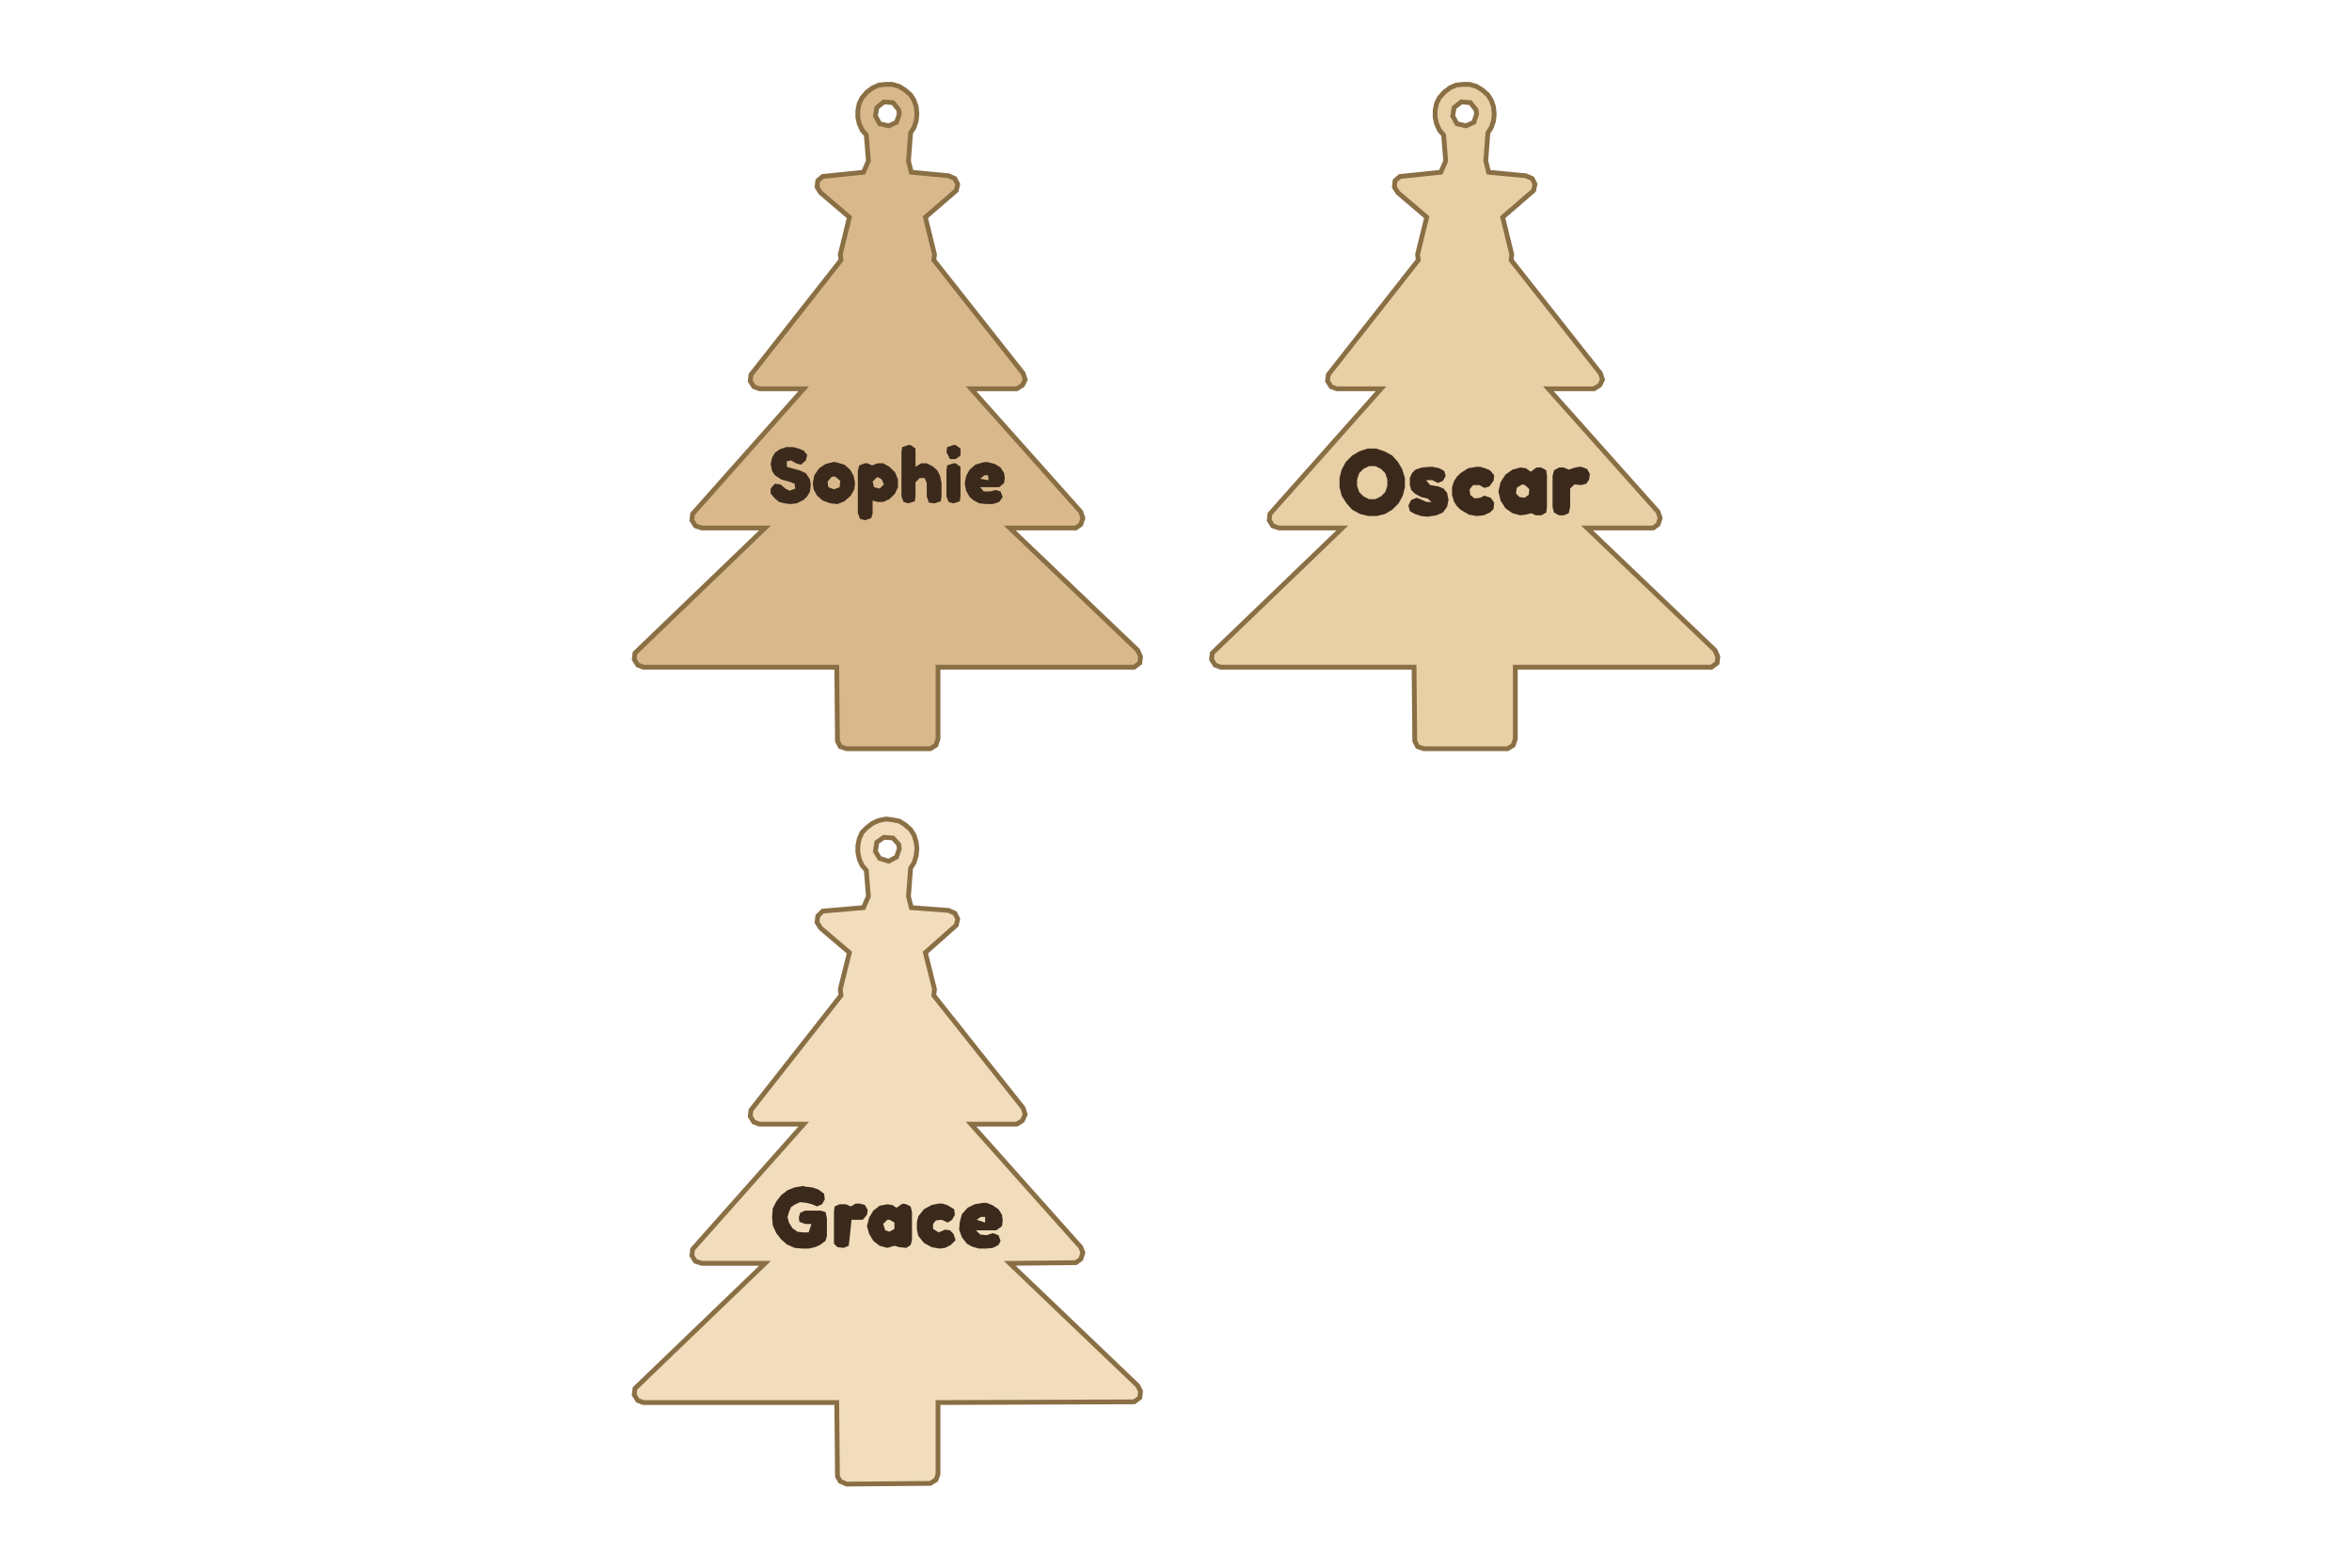
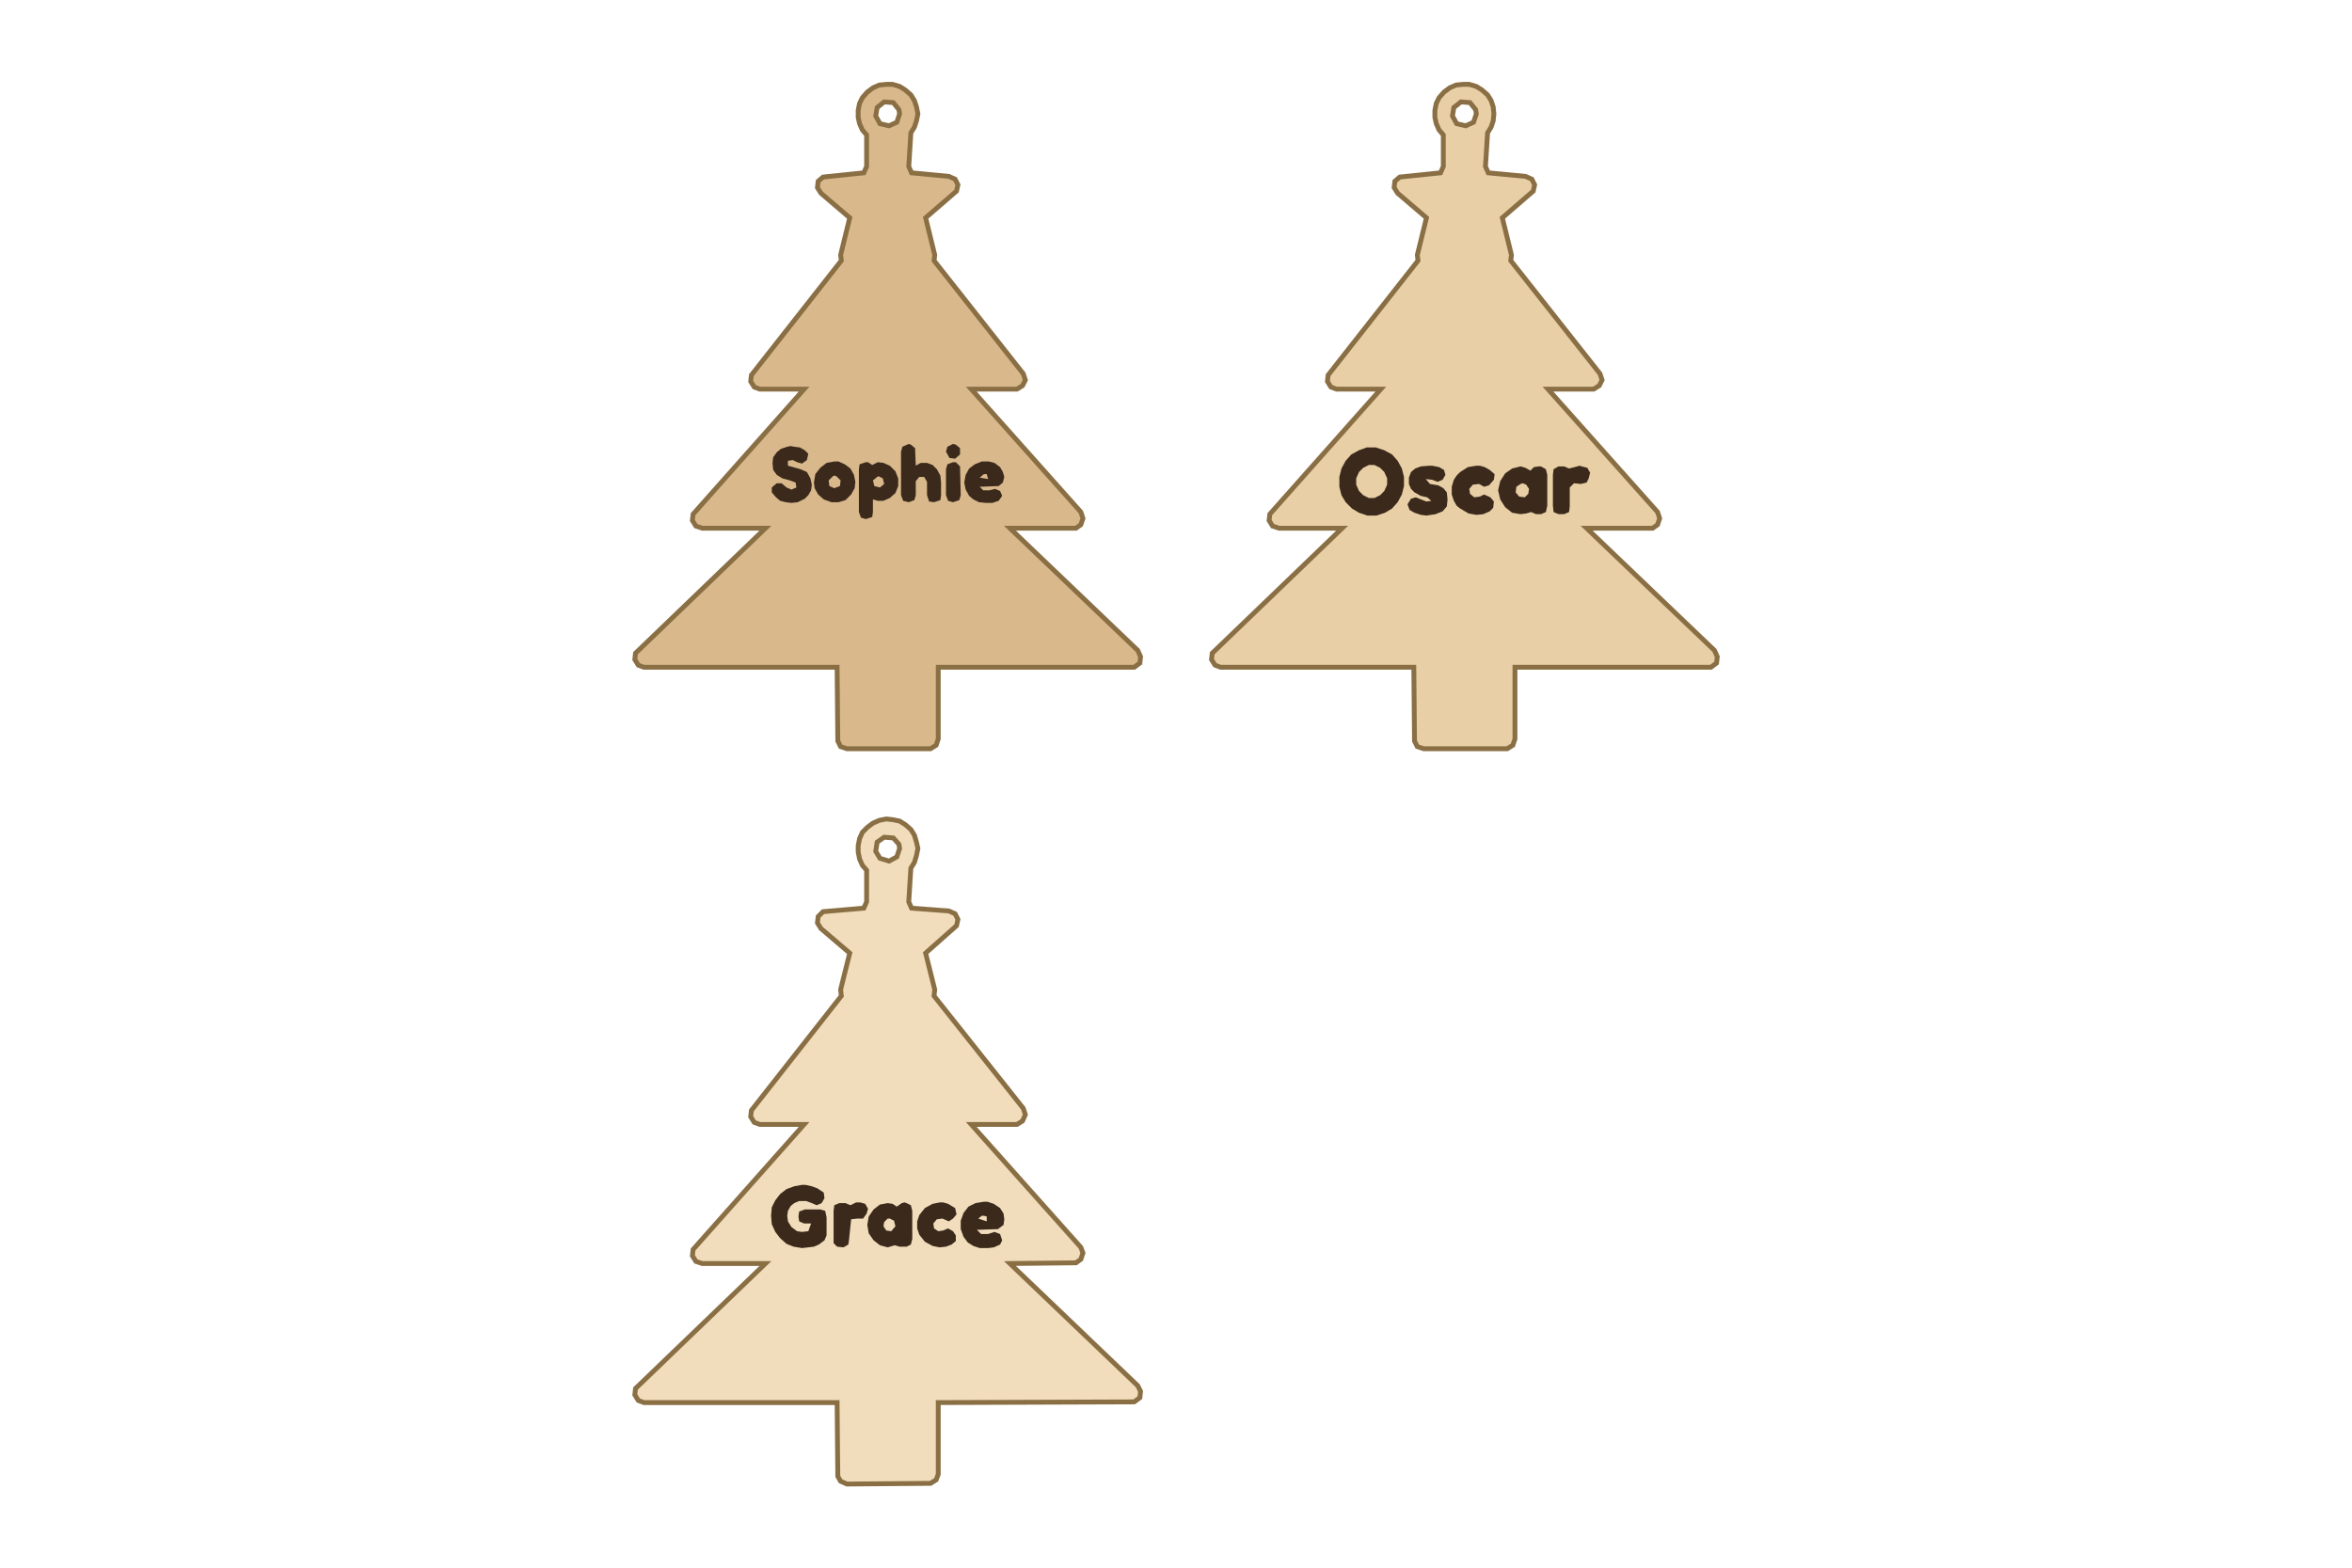
- <svg xmlns="http://www.w3.org/2000/svg" width="300" height="200" viewBox="-13 -20.1 178.09 222.99">
-   <path fill="#D9B98C" fill-rule="evenodd" stroke="#8A6F45" stroke-width=".68" d="m35.7-8.1 1 .3.8.5.8.7.5.8.3.9.1 1-.1 1-.3.9-.5.8-.3 4 .4 1.6 5.3.5.9.4.4.8-.2.9-4.4 3.8 1.3 5.3-.1.8L54.3 33l.3.9-.4.8-.8.5h-6.5l15.6 17.5.3.9-.3.9-.7.5h-9.4l18.2 17.4.4.9-.1.9-.8.6H42.2V85l-.3.9-.8.5H29.2l-.9-.3-.4-.8-.1-10.5H.3l-.8-.3-.5-.8.1-.9L17.6 55h-9l-.9-.3-.5-.8.1-.9 15.8-17.8h-6.3l-.8-.3-.5-.8.1-.9 12.8-16.3-.1-.8 1.3-5.3-4.1-3.5-.5-.8.1-.9.7-.6 5.8-.6.7-1.6L32-.9l-.6-.7-.4-.9-.2-.9v-1l.2-1 .4-.8.7-.8.8-.6.9-.4 1-.1Zm.9 3.6-.8-1-1.3-.1-1 .8-.2 1.2.6 1.1 1.3.3 1.1-.5.4-1.2Z" />
-   <path fill="#3B2A1C" fill-rule="evenodd" d="m32.2 45.8.6.3.8-.3h.8l.9.5.8.8.4 1v1.1l-.4.9-.8.8-.9.4h-.8l-.7-.2v1.8l-.2.7-.9.3-.7-.2-.3-.8v-6.1l.2-.7.8-.3Zm1.3 2-.6.6.2.8.8.2.6-.6-.3-.7-.5-.3Zm16-2.1.8.2.8.5.5.8.1.7-.1.7-.7.6h-2.7l.5.6h.9l.8-.2.7.2.3.8-.5.7-.9.3h-.9l-1-.1-.8-.4-.6-.5-.5-.9-.2-1 .2-1.1.5-.9.8-.7 1-.3.6-.1Zm-.7 1.8-.6.5 1.2.2-.1-.7h-.2Zm-27.2-4 .8.2.7.3.5.6-.2.8-.7.6-.7-.2-.7-.4-.6.1v.8l1.1.3.7.2.9.4.6.9.1.8-.1.9-.4.7-.5.5-1 .5-.9.1-.8-.1-.8-.2-.6-.5-.6-.7v-.7l.6-.7.8.1.7.6.6.3.8-.3-.1-.7-.8-.3-1.1-.3-.9-.6-.4-.6-.2-1 .2-.9.4-.7.7-.5.9-.3h.5Zm6.3 2.2 1 .3.8.7.5.9.2 1-.1.9-.5.9-.9.8-1 .4-1-.1-1.1-.4-.8-.7-.5-.9-.1-.9.2-1.1.7-1 .9-.6 1.2-.3Zm-.8 2-.6.7.1.8.8.3.8-.3.1-.9-.7-.6h-.2Zm11.2-4.5.7.5v2.6l.8-.5h.8l.8.4.7.6.4.8.2 1v1.9l-.1.7-.9.3-.8-.1-.3-.9v-1.9l-.3-.7h-.7l-.6.6v2l-.1.7-.9.3-.7-.2-.3-.8v-6.3l.1-.7.9-.3Zm6.4 2.6.7.5v4.2l-.1.7-.9.3-.7-.2-.3-.8v-3.7l.1-.7.9-.3Zm0-2.6.7.5v1l-.7.5h-.8l-.5-1 .1-.7.9-.3Z" />
-   <path fill="#E8CFA6" fill-rule="evenodd" stroke="#8A6F45" stroke-width=".68" d="m117.8-8.1 1 .3.8.5.8.7.5.8.3.9.1 1-.1 1-.3.9-.5.8-.3 4 .4 1.6 5.3.5.9.4.4.8-.2.9-4.4 3.8 1.3 5.3-.1.8L136.4 33l.3.9-.4.8-.8.5H129l15.6 17.5.3.9-.3.9-.7.5h-9.4l18.2 17.4.4.9-.1.9-.8.6h-27.9V85l-.3.9-.8.5h-11.9l-.9-.3-.4-.8-.1-10.5H82.4l-.8-.3-.5-.8.1-.9L99.7 55h-9l-.9-.3-.5-.8.1-.9 15.8-17.8h-6.3l-.8-.3-.5-.8.1-.9 12.8-16.3-.1-.8 1.3-5.3-4.1-3.5-.5-.8.1-.9.7-.6 5.8-.6.7-1.6-.3-3.7-.6-.7-.4-.9-.2-.9v-1l.2-1 .4-.8.7-.8.8-.6.9-.4 1-.1Zm.9 3.6-.8-1-1.3-.1-1 .8-.2 1.2.6 1.1 1.3.3 1.1-.5.4-1.2Z" />
-   <path fill="#3B2A1C" fill-rule="evenodd" d="m104.5 43.7 1.2.4 1.1.6.8.9.6 1 .4 1.3v1.3l-.3 1.2-.6 1.1-.9.9-1 .6-1.2.3h-1.2l-1.2-.3-1.1-.6-.8-.9-.7-1.1-.3-1.2v-1.3l.3-1.2.6-1.1.9-.9 1-.6 1.2-.4h.6Zm-1 2.5-.8.4-.6.6-.3.9v.9l.3.9.6.6.8.4h.9l.8-.4.6-.6.3-.9v-.9l-.3-.9-.6-.6-.8-.4h-.5Zm9 .1 1 .2.7.4.2.7-.4.7-.7.3-.8-.4h-.9l.6.7 1.2.2.7.3.5.6.2 1-.2 1-.6.8-.9.4-1.3.2-.9-.1-.9-.3-.7-.4-.2-.8.4-.8.8-.3.7.3.7.3h.7l-.6-.5-.9-.2-.9-.5-.5-.5-.2-.7v-1l.3-.7.5-.5.9-.3 1.1-.1Zm6.8 0 .7.2.7.3.6.7-.1.8-.6.8-.7.2-.7-.4h-.9l-.5.6.1.8.6.5.8-.1.6-.3.9.3.5.7-.1.9-.5.5-.9.4-1 .1-1.1-.2-1.2-.7-.5-.5-.4-.6-.3-1v-1.1l.3-.9.4-.6.5-.5 1.1-.7 1.2-.2Zm14.4 0 .8.3.4.7-.1.8-.4.6-.7.2-1-.1-.6.6V52l-.2.9-.7.3h-.7l-.7-.4-.2-.8v-4.4l.2-.8.7-.4h.7l.7.3.9-.3.6-.1Zm-5.7.1.7.4.1.8V52l-.1.8-.7.4h-.8l-.6-.3-.8.2-.8.1-1.1-.3-1-.7-.7-1.1-.3-1.3.3-1.3.7-1.1 1-.7 1.1-.3.8.1.7.5.8-.6h.3Zm-2.9 2.5-.6.4-.1.8.5.5.7.1.6-.4.1-.8-.5-.5-.4-.2Z" />
-   <path fill="#F1DDBB" fill-rule="evenodd" stroke="#8A6F45" stroke-width=".68" d="m35.7 96.5 1 .2.8.5.8.7.5.8.3 1 .1.9-.1 1-.3 1-.5.8-.3 4 .4 1.6 5.3.4.9.4.4.8-.2.9-4.4 3.9 1.3 5.2-.1.9 12.7 16 .3.9-.4.9-.8.5h-6.5l15.6 17.5.3.8-.3.9-.7.5-9.4.1L70.6 177l.4.8-.1.9-.8.6-27.9.1v10.2l-.3.8-.8.5-11.9.1-.9-.4-.4-.7-.1-10.5H.3l-.8-.3-.5-.8.1-.9 18.5-17.8h-9l-.9-.3-.5-.8.1-.9 15.8-17.8h-6.3l-.8-.3-.5-.8.1-.9 12.8-16.3-.1-.9 1.3-5.2-4.1-3.5-.5-.8.1-.9.7-.7 5.8-.5.7-1.6-.3-3.7-.6-.7-.4-.9-.2-1v-.9l.2-1 .4-.9.7-.7.8-.6.9-.4 1-.2Zm.9 3.5-.8-.9-1.3-.1-1 .7-.2 1.3.6 1 1.3.4 1.1-.6.4-1.2Z" />
-   <path fill="#3B2A1C" fill-rule="evenodd" d="m49.1 151 .8.3.9.6.5.8.1.8-.1.8-.8.6h-2.9l.6.6.9.1.9-.3.8.3.3.8-.3.6-.8.4-.9.1H48l-1-.3-.7-.4-.7-.9-.4-1.1.1-1.1.3-1.1.8-.9 1-.5 1.2-.2Zm-.8 2-.6.4 1.2.4v-.8h-.3Zm-24.9-4.3.9.1.9.3.8.6.1.8-.4.7-.7.3-.7-.3-.8-.2-.9-.1-.7.3-.6.4-.3.7-.2.7.2.8.5.8.7.5.8.1h.8l.4-1.2h-.9l-.8-.3-.1-.6.2-.7.7-.3h2.2l.7.2.2.9v2.5l-.2.7-.8.6-.7.3-.9.2h-.9l-1.1-.1-1.1-.5-.8-.7-.7-.9-.5-1.1-.1-1.2.1-1.2.5-1 .7-.9.9-.7 1-.4 1.2-.2Zm19.4 2.4.7.2 1 .6.1.8-.4.7-.6.4-.9-.4-.8.1-.4.5v.7l.8.5.9-.4.7.1.5.5.3.9-.7.7-.8.4-.8.1-1.1-.2-1.1-.6-.8-1-.2-.9v-1.1l.2-.8.8-1 1.1-.6 1-.2Zm-11.7 0 .7.2.4.7-.1.7-.6.7h-1.6l-.3 2.9-.1.8-.7.3-.9-.1-.5-.5v-4.5l.1-.8.7-.3h.9l.7.3.7-.4h.3Zm6.6.1.6.3.2.8v4l-.2.7-.6.4-1-.1-.7-.2-1 .3-1.1-.3-.9-.7-.6-1-.3-1.1.3-1.2.6-1 .9-.7 1.1-.2.7.1.6.4.7-.5.3-.1Zm-2.7 2.2-.6.6.3.9.6.2.7-.4v-.9l-.7-.4Z" />
+ <svg xmlns="http://www.w3.org/2000/svg" width="300" height="200" viewBox="-13.01 -20.21 178.11 223.22">
+   <path fill="#D9B98C" fill-rule="evenodd" stroke="#8A6F45" stroke-width=".69" d="m35.7-8.2 1 .3.8.5.8.7.5.8.3.9.2 1-.2 1-.3.9-.5.8-.3 4.8.4.9 5.3.5.9.4.4.8-.2.9-4.4 3.8 1.3 5.3-.1.8L54.3 33l.3.9-.4.8-.8.5h-6.5l15.6 17.5.3.9-.3.9-.7.5h-9.4l18.2 17.4.4.9-.1.9-.8.6H42.2V85l-.3.9-.8.5H29.2l-.9-.3-.4-.8-.1-10.5H.3l-.8-.3-.5-.8.1-.9L17.6 55h-9l-.9-.3-.5-.8.1-.9 15.8-17.8h-6.3l-.8-.3-.5-.8.1-.9 12.8-16.3-.1-.8 1.3-5.3-4.1-3.5-.5-.8.1-.9.7-.6 5.8-.6.4-.9V-1l-.6-.7-.4-.9-.2-.9v-1l.2-1 .4-.8.7-.8.8-.6.9-.4 1-.1Zm.9 3.6-.8-1-1.3-.1-1 .8-.2 1.2.6 1.1 1.3.3 1.1-.5.4-1.2Z" />
+   <path fill="#3B2A1C" fill-rule="evenodd" d="m32.2 45.6.6.4.8-.4.8.1.9.4.8.8.4 1V49l-.4 1-.8.7-.9.4h-.8l-.7-.2v1.8l-.1.7-.9.3-.7-.2-.3-.8v-6.1l.1-.7.9-.3Zm1.3 2.1-.6.5.2.8.8.2.6-.5-.2-.8-.6-.3Zm15.9-2.2.8.2.8.6.4.7.2.7-.2.8-.6.5-2.7.1.5.5h.9l.8-.2.7.3.3.7-.5.7-.9.3H49l-1-.1-.8-.4-.6-.5-.5-.9-.2-1 .2-1.1.5-.9.8-.6 1-.4h.6Zm-.7 1.8-.6.5 1.2.2-.2-.7H49Zm-27-3.9.8.1.7.4.5.5-.2.9-.7.5-.7-.2-.6-.3-.7.1v.7l1.1.3.7.2.9.4.5.9.2.9-.1.8-.4.7-.5.5-1 .5-.9.1-.8-.1-.8-.2-.6-.5-.6-.7v-.7l.7-.6h.7l.7.6.7.3.7-.3-.1-.7-.8-.3-1.1-.3-.8-.5-.5-.7-.1-1 .1-.8.5-.7.6-.5.9-.3.5-.1Zm6.3 2.1.9.4.8.6.5.9.2 1-.1.9-.5.9-.8.8-1 .3h-1l-1.1-.4-.8-.7-.5-.9-.1-.8.2-1.2.7-.9.9-.7 1.1-.2Zm-.8 2.1-.6.6.1.8.7.3.8-.3.1-.8-.6-.6-.3-.1Zm11.1-4.5.6.5.1 2.5.7-.4h.9l.8.3.6.6.5.9.1 1v1.8l-.1.7-.9.3-.7-.1-.3-.9v-1.9l-.4-.7h-.7l-.5.6v2l-.2.7-.8.3-.8-.2-.3-.8v-6.2l.2-.7.9-.4Zm6.4 2.5.6.6.1 4.1-.2.7-.9.3-.7-.2-.3-.8v-3.7l.2-.7.8-.3Zm0-2.5.6.5v.9l-.7.6-.8-.1-.5-.9.2-.7.8-.4Z" />
+   <path fill="#E8CFA6" fill-rule="evenodd" stroke="#8A6F45" stroke-width=".69" d="m117.8-8.2 1 .3.8.5.8.7.5.8.3.9.1 1-.1 1-.3.9-.5.8-.3 4.8.4.9 5.3.5.9.4.4.8-.2.9-4.4 3.8 1.3 5.3-.1.8L136.4 33l.3.9-.4.8-.8.5H129l15.6 17.5.3.9-.3.9-.7.5h-9.4l18.2 17.4.4.9-.1.9-.8.6h-27.9V85l-.3.9-.8.5h-11.9l-.9-.3-.4-.8-.1-10.5H82.4l-.8-.3-.5-.8.1-.9L99.7 55h-9l-.9-.3-.5-.8.1-.9 15.8-17.8h-6.3l-.8-.3-.5-.8.1-.9 12.8-16.3-.1-.8 1.3-5.3-4.1-3.5-.5-.8.1-.9.7-.6 5.8-.6.4-.9V-1l-.6-.7-.4-.9-.2-.9v-1l.2-1 .4-.8.7-.8.8-.6.9-.4 1-.1Zm.9 3.6-.8-1-1.3-.1-1 .8-.2 1.2.6 1.1 1.3.3 1.1-.5.4-1.2Z" />
+   <path fill="#3B2A1C" fill-rule="evenodd" d="m104.5 43.5 1.2.4 1.1.6.8.9.6 1.1.3 1.2V49l-.3 1.2-.6 1.1-.8.9-1 .6-1.2.4h-1.3l-1.2-.4-1-.6-.9-.9-.6-1-.3-1.2v-1.4l.3-1.2.6-1.1.8-.9 1.1-.6 1.1-.4h.7Zm-1 2.5-.8.4-.6.6-.4.9v.9l.4.9.6.6.8.4h.8l.8-.4.6-.6.4-.9v-.9l-.4-.9-.6-.6-.8-.4h-.4Zm9 .1 1 .2.7.4.2.7-.4.7-.7.3-.8-.3-.9-.1.6.7 1.2.2.7.4.5.6.1 1-.1 1-.6.7-1 .4-1.3.2-.8-.1-.9-.3-.7-.4-.3-.8.5-.8.7-.2.7.3.8.3.7-.1-.6-.5-.9-.2-.9-.5-.5-.5-.3-.7v-.9l.3-.8.6-.5.8-.3 1.2-.1Zm6.8 0 .7.2.7.4.7.6-.1.8-.7.8-.7.2-.7-.4-.9.1-.5.6.1.7.6.5.8-.1.6-.3.9.4.5.6-.1.9-.5.5-.9.4-1 .1-1.1-.2-1.2-.7-.5-.4-.4-.7-.3-.9v-1.1l.3-1 .4-.6.5-.5 1.1-.7 1.2-.2Zm14.5.1.8.2.4.7-.2.8-.3.6-.8.2-1-.1-.6.6v2.7l-.1.8-.7.3h-.8l-.7-.3-.1-.9v-4.4l.1-.8.7-.4h.8l.7.3.8-.2.7-.2Zm-5.8 0 .7.4.2.8v4.4l-.2.9-.7.3h-.7l-.7-.3-.7.2-.8.1-1.2-.2-1-.8-.7-1.1-.3-1.3.3-1.3.7-1.1 1-.7 1.2-.3.7.2.7.4.5-.5.7-.1Zm-2.9 2.5-.6.4-.1.8.5.6.8.1.5-.5.1-.7-.4-.6-.5-.2Z" />
+   <path fill="#F1DDBB" fill-rule="evenodd" stroke="#8A6F45" stroke-width=".69" d="m35.7 96.5 1 .2.8.5.8.7.5.8.3 1 .2.9-.2 1-.3 1-.5.8-.3 4.8.4.9 5.3.4.9.4.4.8-.2.9-4.4 3.9 1.3 5.2-.1.9 12.7 16 .3.9-.4.9-.8.5h-6.5l15.6 17.5.3.8-.3.9-.7.5-9.4.1 18.2 17.4.4.8-.1.9-.8.6-27.9.1v10.2l-.3.8-.8.5-11.9.1-.9-.4-.4-.7-.1-10.5H.3l-.8-.3-.5-.8.1-.9 18.5-17.8h-9l-.9-.3-.5-.8.1-.9 15.8-17.8h-6.3l-.8-.3-.5-.8.1-.9 12.8-16.3-.1-.9 1.3-5.2-4.1-3.5-.5-.8.1-.9.7-.7 5.8-.5.4-.9v-4.5l-.6-.7-.4-.9-.2-1v-.9l.2-1 .4-.9.7-.7.8-.6.9-.4 1-.2Zm.9 3.5-.8-.9-1.3-.1-1 .7-.2 1.3.6 1 1.3.4 1.1-.6.4-1.2Z" />
+   <path fill="#3B2A1C" fill-rule="evenodd" d="m49.2 150.9.9.3.9.6.5.8.1.8-.1.8-.8.6-3 .1.6.6h1l.9-.3.8.3.3.9-.3.6-.9.4-.8.1h-1.2l-.9-.3-.8-.5-.6-.8-.4-1.1v-1.2l.4-1.1.7-.9 1-.5 1.2-.2Zm-.8 2-.5.4 1.2.4v-.7l-.4-.1Zm-25.1-4.4.9.2.8.3.9.6.1.8-.4.7-.7.3-.7-.3-.8-.3h-1l-.7.3-.5.4-.4.7-.1.7.1.8.5.8.8.6.7.1.9-.1.4-1.1h-1l-.7-.3-.1-.7.1-.7.8-.3h2.2l.7.2.2.9v2.6l-.3.7-.8.6-.7.3-.8.1-.9.1-1.2-.2-1-.4-.9-.8-.7-.9-.5-1.1-.1-1.2.1-1.2.5-1 .7-.9.9-.7 1.1-.4 1.1-.2Zm19.6 2.5.7.2 1 .6.2.9-.5.6-.6.4-.9-.4-.8.1-.5.6.1.7.6.4.7-.1.7-.3.7.4.4.6v.8l-.6.5-.8.3-.9.1-1-.2-1.1-.6-.8-1-.3-.9v-1l.3-.9.8-1 1.1-.6 1-.2Zm-11.8 0 .7.2.4.7-.2.7-.5.7h-.8l-.9.1-.3 2.9-.1.7-.7.4-.9-.1-.5-.5v-4.6l.1-.8.7-.3h.9l.7.3.8-.4h.3Zm6.6.1.6.3.2.8v4l-.2.8-.6.3h-1l-.7-.2-1 .3-1.1-.3-.9-.7-.7-1-.2-1.2.2-1.2.7-1 .9-.7 1.1-.2.7.1.6.4.7-.5.4-.1Zm-2.7 2.2-.5.5-.1.6.4.6.7.1.6-.7-.2-.8-.6-.3Z" />
</svg>
